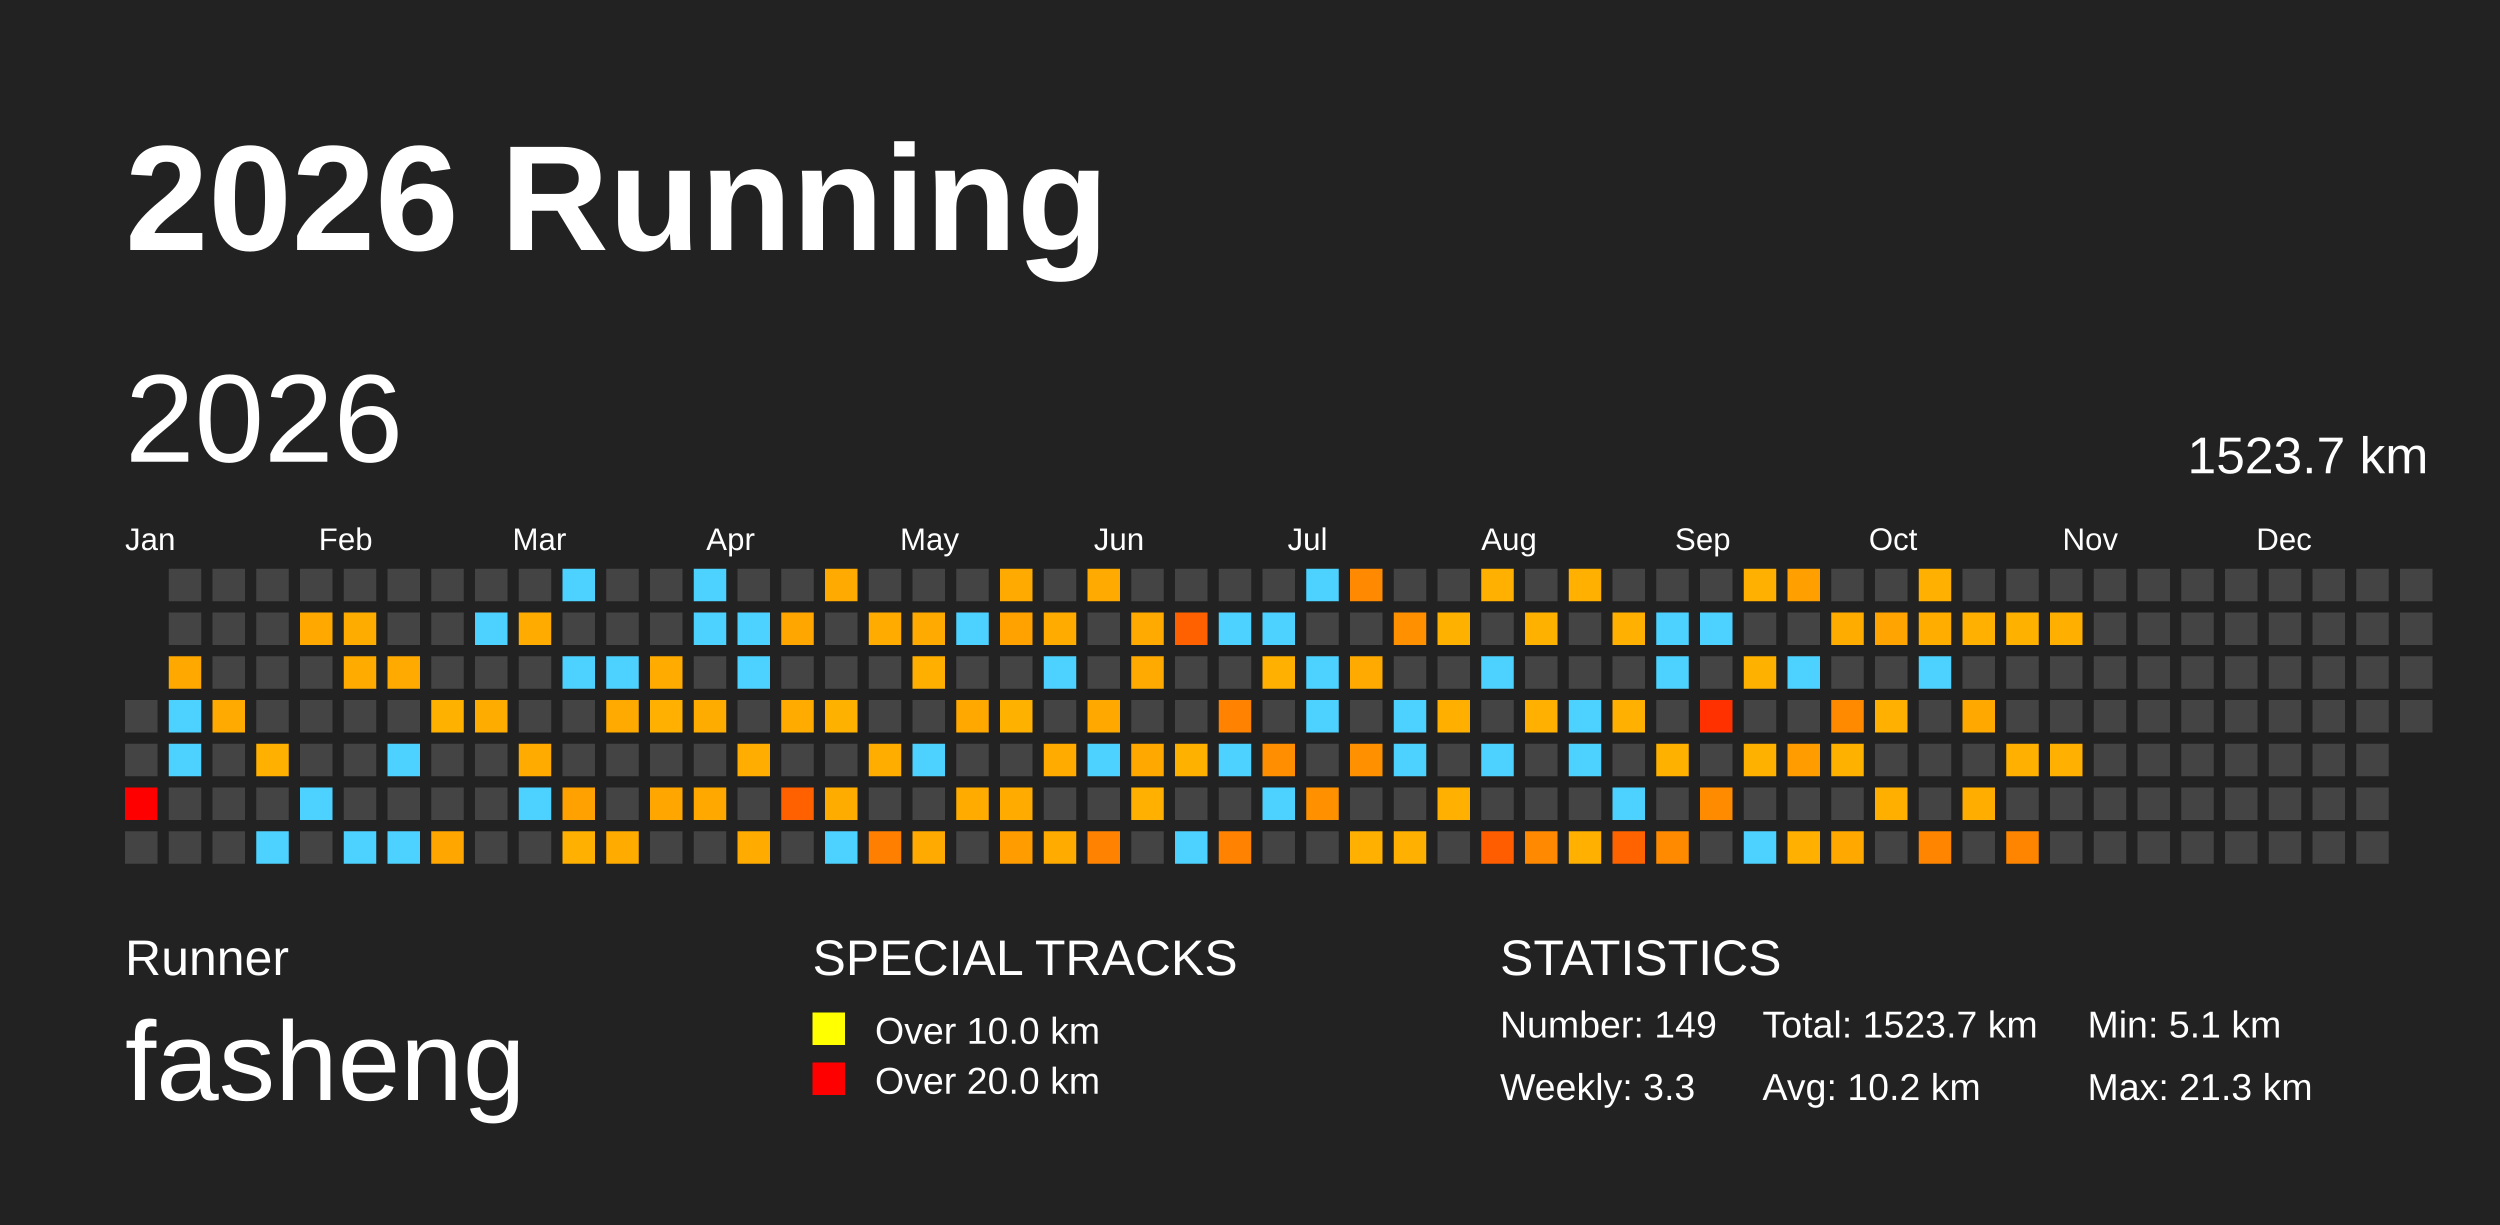
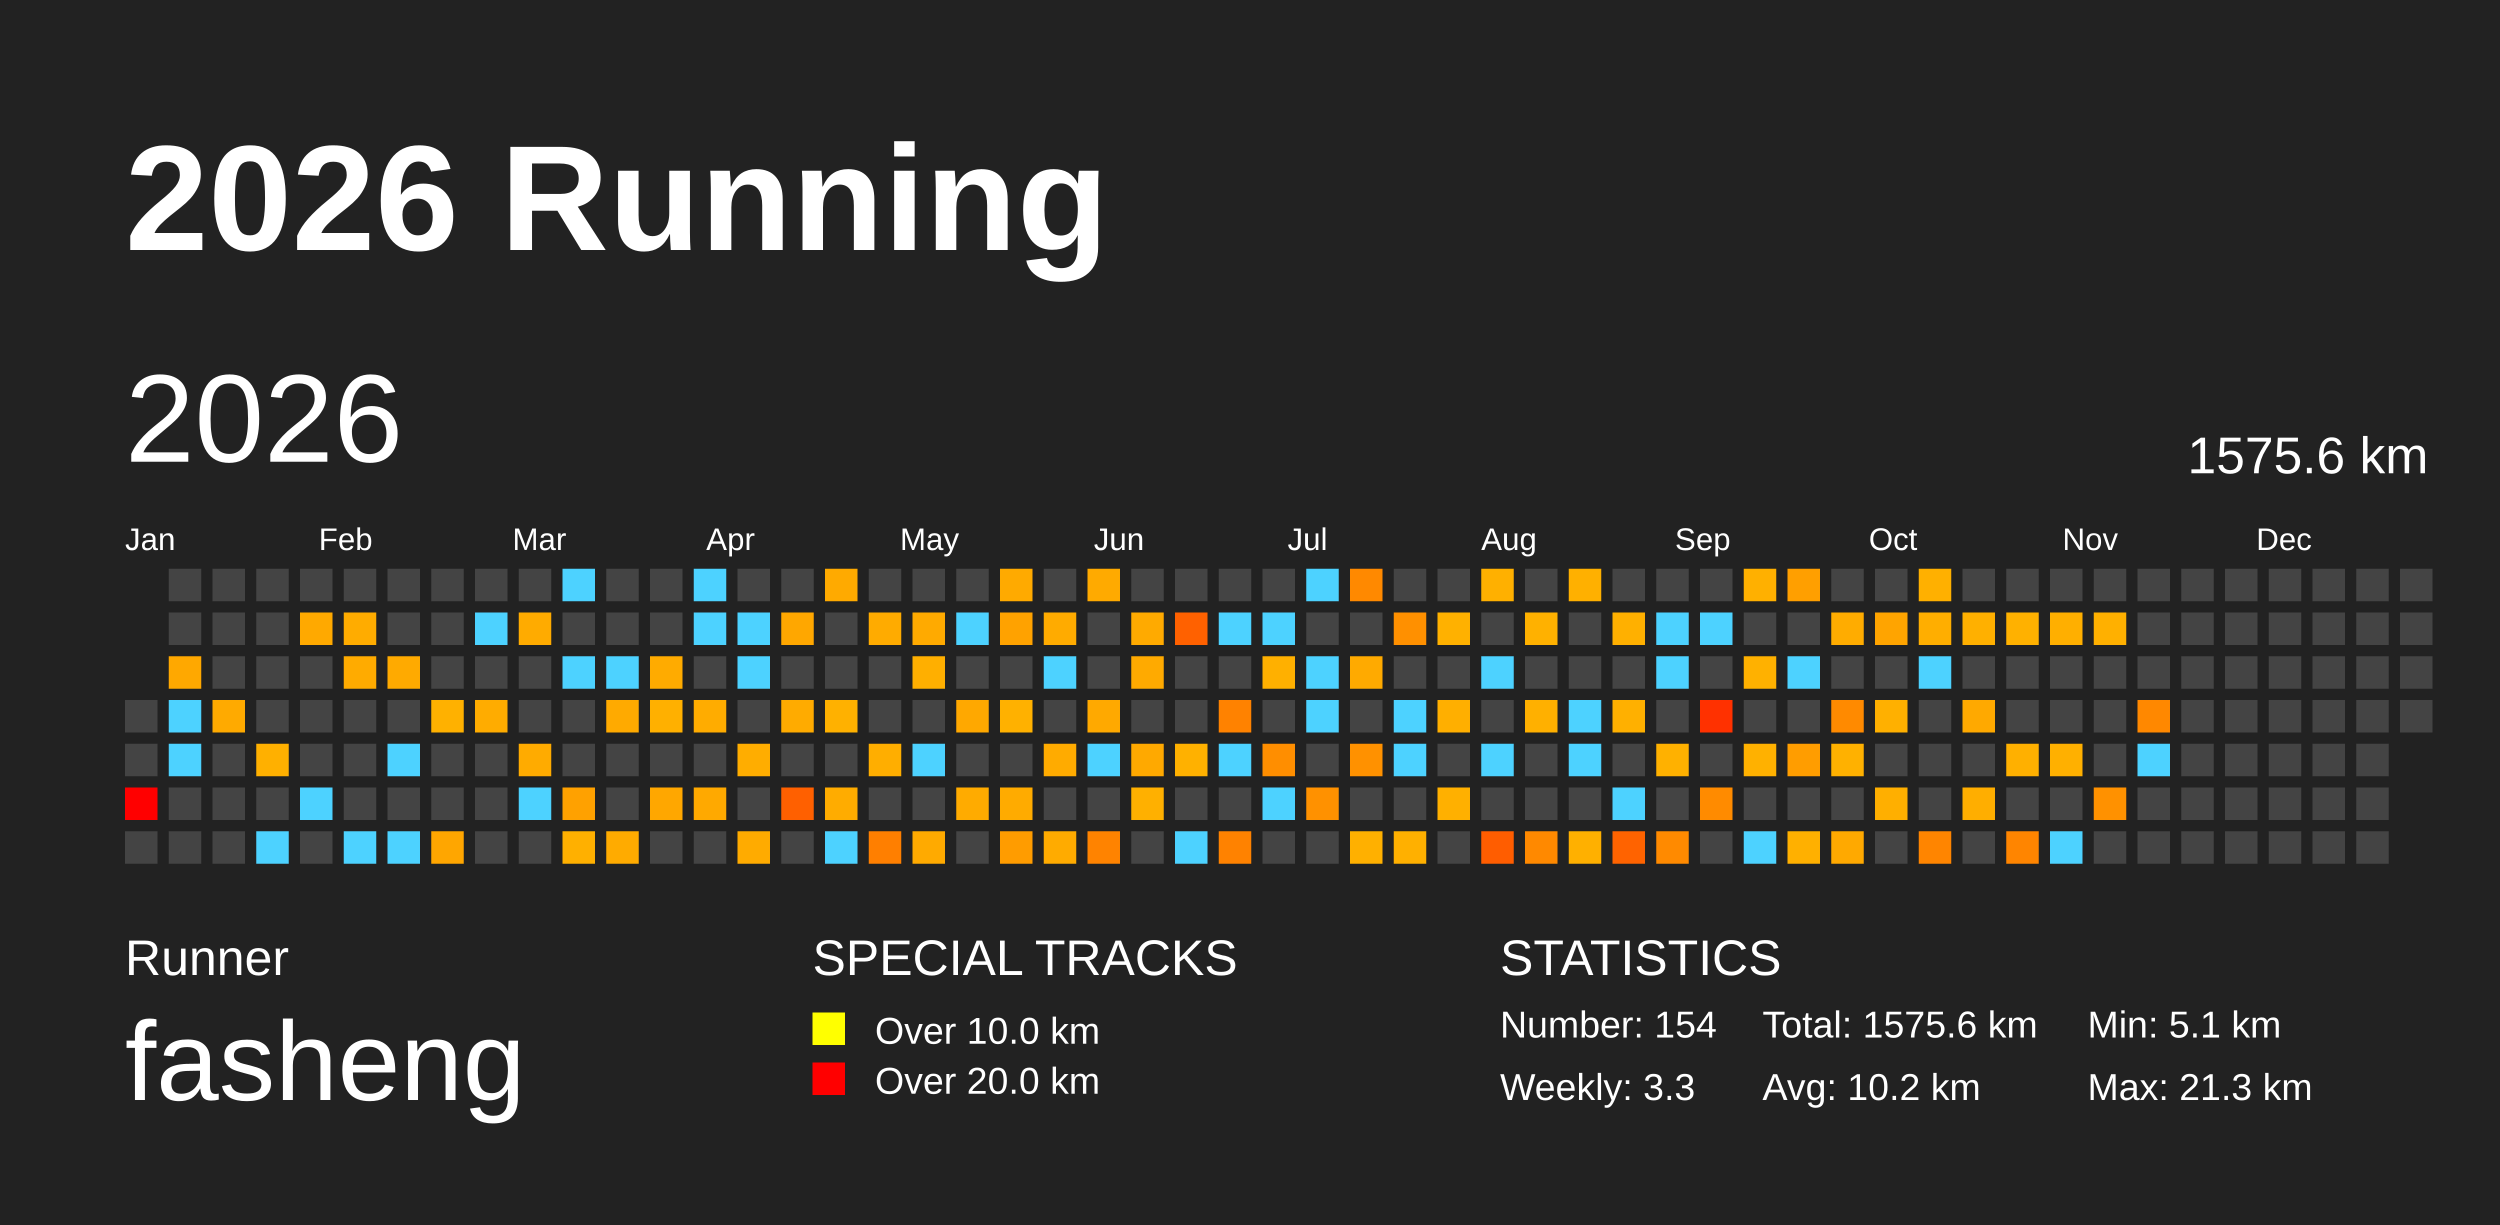
<svg xmlns="http://www.w3.org/2000/svg" baseProfile="full" height="98mm" version="1.1" viewBox="0,0,200,98" width="200mm">
  <defs />
  <rect fill="#222222" height="98" width="200" x="0" y="0" />
  <text fill="#FFFFFF" style="font-size:12px; font-family:Arial; font-weight:bold;" x="10" y="20">2026 Running</text>
  <text fill="#FFFFFF" style="font-size:4px; font-family:Arial" x="10" y="78">Runner</text>
  <text fill="#FFFFFF" style="font-size:9px; font-family:Arial" x="10" y="88">fasheng</text>
  <text fill="#FFFFFF" style="font-size:4px; font-family:Arial" x="65" y="78">SPECIAL TRACKS</text>
  <rect fill="yellow" height="2.6" width="2.6" x="65" y="81" />
  <text fill="#FFFFFF" style="font-size:3px; font-family:Arial" x="70" y="83.5">Over 10.0 km</text>
  <rect fill="red" height="2.6" width="2.6" x="65" y="85" />
  <text fill="#FFFFFF" style="font-size:3px; font-family:Arial" x="70" y="87.5">Over 20.0 km</text>
  <text fill="#FFFFFF" style="font-size:4px; font-family:Arial" x="120" y="78">STATISTICS</text>
-   <text fill="#FFFFFF" style="font-size:3px; font-family:Arial" x="120" y="83">Number: 149</text>
+   <text fill="#FFFFFF" style="font-size:3px; font-family:Arial" x="120" y="83">Number: 154</text>
  <text fill="#FFFFFF" style="font-size:3px; font-family:Arial" x="120" y="88">Weekly: 3.3</text>
-   <text fill="#FFFFFF" style="font-size:3px; font-family:Arial" x="141" y="83">Total: 1523.7 km</text>
+   <text fill="#FFFFFF" style="font-size:3px; font-family:Arial" x="141" y="83">Total: 1575.6 km</text>
  <text fill="#FFFFFF" style="font-size:3px; font-family:Arial" x="141" y="88">Avg: 10.2 km</text>
  <text fill="#FFFFFF" style="font-size:3px; font-family:Arial" x="167" y="83">Min: 5.1 km</text>
  <text fill="#FFFFFF" style="font-size:3px; font-family:Arial" x="167" y="88">Max: 21.3 km</text>
  <text dominant-baseline="hanging" fill="#FFFFFF" style="font-size:10.0px; font-family:Arial;" x="10" y="30">2026</text>
-   <text dominant-baseline="hanging" fill="#FFFFFF" style="font-size:4.125px; font-family:Arial;" x="175" y="35">1523.7 km</text>
+   <text dominant-baseline="hanging" fill="#FFFFFF" style="font-size:4.125px; font-family:Arial;" x="175" y="35">1575.6 km</text>
  <text fill="#FFFFFF" style="font-size:2.5px; font-family:Arial" x="10.0" y="44">Jan</text>
  <text fill="#FFFFFF" style="font-size:2.5px; font-family:Arial" x="25.5" y="44">Feb</text>
  <text fill="#FFFFFF" style="font-size:2.5px; font-family:Arial" x="41.0" y="44">Mar</text>
  <text fill="#FFFFFF" style="font-size:2.5px; font-family:Arial" x="56.5" y="44">Apr</text>
  <text fill="#FFFFFF" style="font-size:2.5px; font-family:Arial" x="72.0" y="44">May</text>
  <text fill="#FFFFFF" style="font-size:2.5px; font-family:Arial" x="87.5" y="44">Jun</text>
  <text fill="#FFFFFF" style="font-size:2.5px; font-family:Arial" x="103.0" y="44">Jul</text>
  <text fill="#FFFFFF" style="font-size:2.5px; font-family:Arial" x="118.5" y="44">Aug</text>
  <text fill="#FFFFFF" style="font-size:2.5px; font-family:Arial" x="134.0" y="44">Sep</text>
  <text fill="#FFFFFF" style="font-size:2.5px; font-family:Arial" x="149.5" y="44">Oct</text>
  <text fill="#FFFFFF" style="font-size:2.5px; font-family:Arial" x="165.0" y="44">Nov</text>
  <text fill="#FFFFFF" style="font-size:2.5px; font-family:Arial" x="180.5" y="44">Dec</text>
  <rect fill="#444444" height="2.6" width="2.6" x="10.0" y="56.0" />
  <rect fill="#444444" height="2.6" width="2.6" x="10.0" y="59.5" />
  <rect fill="red" height="2.6" width="2.6" x="10.0" y="63.0" />
  <rect fill="#444444" height="2.6" width="2.6" x="10.0" y="66.5" />
  <rect fill="#444444" height="2.6" width="2.6" x="13.5" y="45.5" />
  <rect fill="#444444" height="2.6" width="2.6" x="13.5" y="49.0" />
  <rect fill="#ffa800" height="2.6" width="2.6" x="13.5" y="52.5" />
  <rect fill="#4dd2ff" height="2.6" width="2.6" x="13.5" y="56.0" />
  <rect fill="#4dd2ff" height="2.6" width="2.6" x="13.5" y="59.5" />
  <rect fill="#444444" height="2.6" width="2.6" x="13.5" y="63.0" />
  <rect fill="#444444" height="2.6" width="2.6" x="13.5" y="66.5" />
  <rect fill="#444444" height="2.6" width="2.6" x="17.0" y="45.5" />
  <rect fill="#444444" height="2.6" width="2.6" x="17.0" y="49.0" />
  <rect fill="#444444" height="2.6" width="2.6" x="17.0" y="52.5" />
  <rect fill="#ffaa00" height="2.6" width="2.6" x="17.0" y="56.0" />
  <rect fill="#444444" height="2.6" width="2.6" x="17.0" y="59.5" />
  <rect fill="#444444" height="2.6" width="2.6" x="17.0" y="63.0" />
  <rect fill="#444444" height="2.6" width="2.6" x="17.0" y="66.5" />
  <rect fill="#444444" height="2.6" width="2.6" x="20.5" y="45.5" />
  <rect fill="#444444" height="2.6" width="2.6" x="20.5" y="49.0" />
  <rect fill="#444444" height="2.6" width="2.6" x="20.5" y="52.5" />
  <rect fill="#444444" height="2.6" width="2.6" x="20.5" y="56.0" />
  <rect fill="#ffb000" height="2.6" width="2.6" x="20.5" y="59.5" />
  <rect fill="#444444" height="2.6" width="2.6" x="20.5" y="63.0" />
  <rect fill="#4dd2ff" height="2.6" width="2.6" x="20.5" y="66.5" />
  <rect fill="#444444" height="2.6" width="2.6" x="24.0" y="45.5" />
  <rect fill="#ffa900" height="2.6" width="2.6" x="24.0" y="49.0" />
  <rect fill="#444444" height="2.6" width="2.6" x="24.0" y="52.5" />
  <rect fill="#444444" height="2.6" width="2.6" x="24.0" y="56.0" />
  <rect fill="#444444" height="2.6" width="2.6" x="24.0" y="59.5" />
  <rect fill="#4dd2ff" height="2.6" width="2.6" x="24.0" y="63.0" />
  <rect fill="#444444" height="2.6" width="2.6" x="24.0" y="66.5" />
  <rect fill="#444444" height="2.6" width="2.6" x="27.5" y="45.5" />
  <rect fill="#ffac00" height="2.6" width="2.6" x="27.5" y="49.0" />
  <rect fill="#ffab00" height="2.6" width="2.6" x="27.5" y="52.5" />
  <rect fill="#444444" height="2.6" width="2.6" x="27.5" y="56.0" />
  <rect fill="#444444" height="2.6" width="2.6" x="27.5" y="59.5" />
  <rect fill="#444444" height="2.6" width="2.6" x="27.5" y="63.0" />
  <rect fill="#4dd2ff" height="2.6" width="2.6" x="27.5" y="66.5" />
  <rect fill="#444444" height="2.6" width="2.6" x="31.0" y="45.5" />
  <rect fill="#444444" height="2.6" width="2.6" x="31.0" y="49.0" />
  <rect fill="#ffaa00" height="2.6" width="2.6" x="31.0" y="52.5" />
  <rect fill="#444444" height="2.6" width="2.6" x="31.0" y="56.0" />
  <rect fill="#4dd2ff" height="2.6" width="2.6" x="31.0" y="59.5" />
  <rect fill="#444444" height="2.6" width="2.6" x="31.0" y="63.0" />
  <rect fill="#4dd2ff" height="2.6" width="2.6" x="31.0" y="66.5" />
  <rect fill="#444444" height="2.6" width="2.6" x="34.5" y="45.5" />
  <rect fill="#444444" height="2.6" width="2.6" x="34.5" y="49.0" />
  <rect fill="#444444" height="2.6" width="2.6" x="34.5" y="52.5" />
  <rect fill="#ffb100" height="2.6" width="2.6" x="34.5" y="56.0" />
  <rect fill="#444444" height="2.6" width="2.6" x="34.5" y="59.5" />
  <rect fill="#444444" height="2.6" width="2.6" x="34.5" y="63.0" />
  <rect fill="#ffa600" height="2.6" width="2.6" x="34.5" y="66.5" />
  <rect fill="#444444" height="2.6" width="2.6" x="38.0" y="45.5" />
  <rect fill="#4dd2ff" height="2.6" width="2.6" x="38.0" y="49.0" />
  <rect fill="#444444" height="2.6" width="2.6" x="38.0" y="52.5" />
  <rect fill="#ffac00" height="2.6" width="2.6" x="38.0" y="56.0" />
  <rect fill="#444444" height="2.6" width="2.6" x="38.0" y="59.5" />
  <rect fill="#444444" height="2.6" width="2.6" x="38.0" y="63.0" />
  <rect fill="#444444" height="2.6" width="2.6" x="38.0" y="66.5" />
  <rect fill="#444444" height="2.6" width="2.6" x="41.5" y="45.5" />
  <rect fill="#ffab00" height="2.6" width="2.6" x="41.5" y="49.0" />
  <rect fill="#444444" height="2.6" width="2.6" x="41.5" y="52.5" />
  <rect fill="#444444" height="2.6" width="2.6" x="41.5" y="56.0" />
  <rect fill="#ffab00" height="2.6" width="2.6" x="41.5" y="59.5" />
  <rect fill="#4dd2ff" height="2.6" width="2.6" x="41.5" y="63.0" />
  <rect fill="#444444" height="2.6" width="2.6" x="41.5" y="66.5" />
  <rect fill="#4dd2ff" height="2.6" width="2.6" x="45.0" y="45.5" />
  <rect fill="#444444" height="2.6" width="2.6" x="45.0" y="49.0" />
  <rect fill="#4dd2ff" height="2.6" width="2.6" x="45.0" y="52.5" />
  <rect fill="#444444" height="2.6" width="2.6" x="45.0" y="56.0" />
  <rect fill="#444444" height="2.6" width="2.6" x="45.0" y="59.5" />
  <rect fill="#ffa100" height="2.6" width="2.6" x="45.0" y="63.0" />
  <rect fill="#ffb000" height="2.6" width="2.6" x="45.0" y="66.5" />
  <rect fill="#444444" height="2.6" width="2.6" x="48.5" y="45.5" />
  <rect fill="#444444" height="2.6" width="2.6" x="48.5" y="49.0" />
  <rect fill="#4dd2ff" height="2.6" width="2.6" x="48.5" y="52.5" />
  <rect fill="#ffaa00" height="2.6" width="2.6" x="48.5" y="56.0" />
  <rect fill="#444444" height="2.6" width="2.6" x="48.5" y="59.5" />
  <rect fill="#444444" height="2.6" width="2.6" x="48.5" y="63.0" />
  <rect fill="#ffab00" height="2.6" width="2.6" x="48.5" y="66.5" />
  <rect fill="#444444" height="2.6" width="2.6" x="52.0" y="45.5" />
  <rect fill="#444444" height="2.6" width="2.6" x="52.0" y="49.0" />
  <rect fill="#ffab00" height="2.6" width="2.6" x="52.0" y="52.5" />
  <rect fill="#ffb000" height="2.6" width="2.6" x="52.0" y="56.0" />
  <rect fill="#444444" height="2.6" width="2.6" x="52.0" y="59.5" />
  <rect fill="#ffa700" height="2.6" width="2.6" x="52.0" y="63.0" />
  <rect fill="#444444" height="2.6" width="2.6" x="52.0" y="66.5" />
  <rect fill="#4dd2ff" height="2.6" width="2.6" x="55.5" y="45.5" />
  <rect fill="#4dd2ff" height="2.6" width="2.6" x="55.5" y="49.0" />
  <rect fill="#444444" height="2.6" width="2.6" x="55.5" y="52.5" />
  <rect fill="#ffac00" height="2.6" width="2.6" x="55.5" y="56.0" />
  <rect fill="#444444" height="2.6" width="2.6" x="55.5" y="59.5" />
  <rect fill="#ffa900" height="2.6" width="2.6" x="55.5" y="63.0" />
  <rect fill="#444444" height="2.6" width="2.6" x="55.5" y="66.5" />
  <rect fill="#444444" height="2.6" width="2.6" x="59.0" y="45.5" />
  <rect fill="#4dd2ff" height="2.6" width="2.6" x="59.0" y="49.0" />
  <rect fill="#4dd2ff" height="2.6" width="2.6" x="59.0" y="52.5" />
  <rect fill="#444444" height="2.6" width="2.6" x="59.0" y="56.0" />
  <rect fill="#ffad00" height="2.6" width="2.6" x="59.0" y="59.5" />
  <rect fill="#444444" height="2.6" width="2.6" x="59.0" y="63.0" />
  <rect fill="#ffab00" height="2.6" width="2.6" x="59.0" y="66.5" />
  <rect fill="#444444" height="2.6" width="2.6" x="62.5" y="45.5" />
  <rect fill="#ffa700" height="2.6" width="2.6" x="62.5" y="49.0" />
  <rect fill="#444444" height="2.6" width="2.6" x="62.5" y="52.5" />
  <rect fill="#ffab00" height="2.6" width="2.6" x="62.5" y="56.0" />
  <rect fill="#444444" height="2.6" width="2.6" x="62.5" y="59.5" />
  <rect fill="#ff6000" height="2.6" width="2.6" x="62.5" y="63.0" />
  <rect fill="#444444" height="2.6" width="2.6" x="62.5" y="66.5" />
  <rect fill="#ffaa00" height="2.6" width="2.6" x="66.0" y="45.5" />
  <rect fill="#444444" height="2.6" width="2.6" x="66.0" y="49.0" />
  <rect fill="#444444" height="2.6" width="2.6" x="66.0" y="52.5" />
  <rect fill="#ffb100" height="2.6" width="2.6" x="66.0" y="56.0" />
  <rect fill="#444444" height="2.6" width="2.6" x="66.0" y="59.5" />
  <rect fill="#ffac00" height="2.6" width="2.6" x="66.0" y="63.0" />
  <rect fill="#4dd2ff" height="2.6" width="2.6" x="66.0" y="66.5" />
  <rect fill="#444444" height="2.6" width="2.6" x="69.5" y="45.5" />
  <rect fill="#ffab00" height="2.6" width="2.6" x="69.5" y="49.0" />
  <rect fill="#444444" height="2.6" width="2.6" x="69.5" y="52.5" />
  <rect fill="#444444" height="2.6" width="2.6" x="69.5" y="56.0" />
  <rect fill="#ffae00" height="2.6" width="2.6" x="69.5" y="59.5" />
  <rect fill="#444444" height="2.6" width="2.6" x="69.5" y="63.0" />
  <rect fill="#ff7f00" height="2.6" width="2.6" x="69.5" y="66.5" />
  <rect fill="#444444" height="2.6" width="2.6" x="73.0" y="45.5" />
  <rect fill="#ffaa00" height="2.6" width="2.6" x="73.0" y="49.0" />
  <rect fill="#ffaf00" height="2.6" width="2.6" x="73.0" y="52.5" />
  <rect fill="#444444" height="2.6" width="2.6" x="73.0" y="56.0" />
  <rect fill="#4dd2ff" height="2.6" width="2.6" x="73.0" y="59.5" />
  <rect fill="#444444" height="2.6" width="2.6" x="73.0" y="63.0" />
  <rect fill="#ffaa00" height="2.6" width="2.6" x="73.0" y="66.5" />
  <rect fill="#444444" height="2.6" width="2.6" x="76.5" y="45.5" />
  <rect fill="#4dd2ff" height="2.6" width="2.6" x="76.5" y="49.0" />
  <rect fill="#444444" height="2.6" width="2.6" x="76.5" y="52.5" />
  <rect fill="#ffa800" height="2.6" width="2.6" x="76.5" y="56.0" />
  <rect fill="#444444" height="2.6" width="2.6" x="76.5" y="59.5" />
  <rect fill="#ffab00" height="2.6" width="2.6" x="76.5" y="63.0" />
  <rect fill="#444444" height="2.6" width="2.6" x="76.5" y="66.5" />
  <rect fill="#ffaa00" height="2.6" width="2.6" x="80.0" y="45.5" />
  <rect fill="#ffa200" height="2.6" width="2.6" x="80.0" y="49.0" />
  <rect fill="#444444" height="2.6" width="2.6" x="80.0" y="52.5" />
  <rect fill="#ffb100" height="2.6" width="2.6" x="80.0" y="56.0" />
  <rect fill="#444444" height="2.6" width="2.6" x="80.0" y="59.5" />
  <rect fill="#ffab00" height="2.6" width="2.6" x="80.0" y="63.0" />
  <rect fill="#ff9c00" height="2.6" width="2.6" x="80.0" y="66.5" />
  <rect fill="#444444" height="2.6" width="2.6" x="83.5" y="45.5" />
  <rect fill="#ffab00" height="2.6" width="2.6" x="83.5" y="49.0" />
  <rect fill="#4dd2ff" height="2.6" width="2.6" x="83.5" y="52.5" />
  <rect fill="#444444" height="2.6" width="2.6" x="83.5" y="56.0" />
  <rect fill="#ffab00" height="2.6" width="2.6" x="83.5" y="59.5" />
  <rect fill="#444444" height="2.6" width="2.6" x="83.5" y="63.0" />
  <rect fill="#ffab00" height="2.6" width="2.6" x="83.5" y="66.5" />
  <rect fill="#ffaa00" height="2.6" width="2.6" x="87.0" y="45.5" />
  <rect fill="#444444" height="2.6" width="2.6" x="87.0" y="49.0" />
  <rect fill="#444444" height="2.6" width="2.6" x="87.0" y="52.5" />
  <rect fill="#ffa900" height="2.6" width="2.6" x="87.0" y="56.0" />
  <rect fill="#4dd2ff" height="2.6" width="2.6" x="87.0" y="59.5" />
  <rect fill="#444444" height="2.6" width="2.6" x="87.0" y="63.0" />
  <rect fill="#ff8300" height="2.6" width="2.6" x="87.0" y="66.5" />
  <rect fill="#444444" height="2.6" width="2.6" x="90.5" y="45.5" />
  <rect fill="#ffaa00" height="2.6" width="2.6" x="90.5" y="49.0" />
  <rect fill="#ffaa00" height="2.6" width="2.6" x="90.5" y="52.5" />
  <rect fill="#444444" height="2.6" width="2.6" x="90.5" y="56.0" />
  <rect fill="#ffa900" height="2.6" width="2.6" x="90.5" y="59.5" />
  <rect fill="#ffb000" height="2.6" width="2.6" x="90.5" y="63.0" />
  <rect fill="#444444" height="2.6" width="2.6" x="90.5" y="66.5" />
  <rect fill="#444444" height="2.6" width="2.6" x="94.0" y="45.5" />
  <rect fill="#ff6100" height="2.6" width="2.6" x="94.0" y="49.0" />
  <rect fill="#444444" height="2.6" width="2.6" x="94.0" y="52.5" />
  <rect fill="#444444" height="2.6" width="2.6" x="94.0" y="56.0" />
  <rect fill="#ffb100" height="2.6" width="2.6" x="94.0" y="59.5" />
  <rect fill="#444444" height="2.6" width="2.6" x="94.0" y="63.0" />
  <rect fill="#4dd2ff" height="2.6" width="2.6" x="94.0" y="66.5" />
  <rect fill="#444444" height="2.6" width="2.6" x="97.5" y="45.5" />
  <rect fill="#4dd2ff" height="2.6" width="2.6" x="97.5" y="49.0" />
  <rect fill="#444444" height="2.6" width="2.6" x="97.5" y="52.5" />
  <rect fill="#ff8200" height="2.6" width="2.6" x="97.5" y="56.0" />
  <rect fill="#4dd2ff" height="2.6" width="2.6" x="97.5" y="59.5" />
  <rect fill="#444444" height="2.6" width="2.6" x="97.5" y="63.0" />
  <rect fill="#ff8200" height="2.6" width="2.6" x="97.5" y="66.5" />
  <rect fill="#444444" height="2.6" width="2.6" x="101.0" y="45.5" />
  <rect fill="#4dd2ff" height="2.6" width="2.6" x="101.0" y="49.0" />
  <rect fill="#ffb000" height="2.6" width="2.6" x="101.0" y="52.5" />
  <rect fill="#444444" height="2.6" width="2.6" x="101.0" y="56.0" />
  <rect fill="#ff8e00" height="2.6" width="2.6" x="101.0" y="59.5" />
  <rect fill="#4dd2ff" height="2.6" width="2.6" x="101.0" y="63.0" />
  <rect fill="#444444" height="2.6" width="2.6" x="101.0" y="66.5" />
  <rect fill="#4dd2ff" height="2.6" width="2.6" x="104.5" y="45.5" />
  <rect fill="#444444" height="2.6" width="2.6" x="104.5" y="49.0" />
  <rect fill="#4dd2ff" height="2.6" width="2.6" x="104.5" y="52.5" />
  <rect fill="#4dd2ff" height="2.6" width="2.6" x="104.5" y="56.0" />
  <rect fill="#444444" height="2.6" width="2.6" x="104.5" y="59.5" />
  <rect fill="#ff9100" height="2.6" width="2.6" x="104.5" y="63.0" />
  <rect fill="#444444" height="2.6" width="2.6" x="104.5" y="66.5" />
  <rect fill="#ff8900" height="2.6" width="2.6" x="108.0" y="45.5" />
  <rect fill="#444444" height="2.6" width="2.6" x="108.0" y="49.0" />
  <rect fill="#ffaa00" height="2.6" width="2.6" x="108.0" y="52.5" />
  <rect fill="#444444" height="2.6" width="2.6" x="108.0" y="56.0" />
  <rect fill="#ff9100" height="2.6" width="2.6" x="108.0" y="59.5" />
  <rect fill="#444444" height="2.6" width="2.6" x="108.0" y="63.0" />
  <rect fill="#ffb000" height="2.6" width="2.6" x="108.0" y="66.5" />
  <rect fill="#444444" height="2.6" width="2.6" x="111.5" y="45.5" />
  <rect fill="#ff9000" height="2.6" width="2.6" x="111.5" y="49.0" />
  <rect fill="#444444" height="2.6" width="2.6" x="111.5" y="52.5" />
  <rect fill="#4dd2ff" height="2.6" width="2.6" x="111.5" y="56.0" />
  <rect fill="#4dd2ff" height="2.6" width="2.6" x="111.5" y="59.5" />
  <rect fill="#444444" height="2.6" width="2.6" x="111.5" y="63.0" />
  <rect fill="#ffb000" height="2.6" width="2.6" x="111.5" y="66.5" />
  <rect fill="#444444" height="2.6" width="2.6" x="115.0" y="45.5" />
  <rect fill="#ffb100" height="2.6" width="2.6" x="115.0" y="49.0" />
  <rect fill="#444444" height="2.6" width="2.6" x="115.0" y="52.5" />
  <rect fill="#ffaf00" height="2.6" width="2.6" x="115.0" y="56.0" />
  <rect fill="#444444" height="2.6" width="2.6" x="115.0" y="59.5" />
  <rect fill="#ffb000" height="2.6" width="2.6" x="115.0" y="63.0" />
  <rect fill="#444444" height="2.6" width="2.6" x="115.0" y="66.5" />
  <rect fill="#ffb000" height="2.6" width="2.6" x="118.5" y="45.5" />
  <rect fill="#444444" height="2.6" width="2.6" x="118.5" y="49.0" />
  <rect fill="#4dd2ff" height="2.6" width="2.6" x="118.5" y="52.5" />
  <rect fill="#444444" height="2.6" width="2.6" x="118.5" y="56.0" />
  <rect fill="#4dd2ff" height="2.6" width="2.6" x="118.5" y="59.5" />
  <rect fill="#444444" height="2.6" width="2.6" x="118.5" y="63.0" />
  <rect fill="#ff5d00" height="2.6" width="2.6" x="118.5" y="66.5" />
  <rect fill="#444444" height="2.6" width="2.6" x="122.0" y="45.5" />
  <rect fill="#ffb100" height="2.6" width="2.6" x="122.0" y="49.0" />
  <rect fill="#444444" height="2.6" width="2.6" x="122.0" y="52.5" />
  <rect fill="#ffb000" height="2.6" width="2.6" x="122.0" y="56.0" />
  <rect fill="#444444" height="2.6" width="2.6" x="122.0" y="59.5" />
  <rect fill="#444444" height="2.6" width="2.6" x="122.0" y="63.0" />
  <rect fill="#ff8900" height="2.6" width="2.6" x="122.0" y="66.5" />
  <rect fill="#ffb000" height="2.6" width="2.6" x="125.5" y="45.5" />
  <rect fill="#444444" height="2.6" width="2.6" x="125.5" y="49.0" />
  <rect fill="#444444" height="2.6" width="2.6" x="125.5" y="52.5" />
  <rect fill="#4dd2ff" height="2.6" width="2.6" x="125.5" y="56.0" />
  <rect fill="#4dd2ff" height="2.6" width="2.6" x="125.5" y="59.5" />
  <rect fill="#444444" height="2.6" width="2.6" x="125.5" y="63.0" />
  <rect fill="#ffb000" height="2.6" width="2.6" x="125.5" y="66.5" />
  <rect fill="#444444" height="2.6" width="2.6" x="129.0" y="45.5" />
  <rect fill="#ffb000" height="2.6" width="2.6" x="129.0" y="49.0" />
  <rect fill="#444444" height="2.6" width="2.6" x="129.0" y="52.5" />
  <rect fill="#ffb000" height="2.6" width="2.6" x="129.0" y="56.0" />
  <rect fill="#444444" height="2.6" width="2.6" x="129.0" y="59.5" />
  <rect fill="#4dd2ff" height="2.6" width="2.6" x="129.0" y="63.0" />
  <rect fill="#ff6300" height="2.6" width="2.6" x="129.0" y="66.5" />
  <rect fill="#444444" height="2.6" width="2.6" x="132.5" y="45.5" />
  <rect fill="#4dd2ff" height="2.6" width="2.6" x="132.5" y="49.0" />
  <rect fill="#4dd2ff" height="2.6" width="2.6" x="132.5" y="52.5" />
  <rect fill="#444444" height="2.6" width="2.6" x="132.5" y="56.0" />
  <rect fill="#ffb100" height="2.6" width="2.6" x="132.5" y="59.5" />
  <rect fill="#444444" height="2.6" width="2.6" x="132.5" y="63.0" />
  <rect fill="#ff8a00" height="2.6" width="2.6" x="132.5" y="66.5" />
  <rect fill="#444444" height="2.6" width="2.6" x="136.0" y="45.5" />
  <rect fill="#4dd2ff" height="2.6" width="2.6" x="136.0" y="49.0" />
  <rect fill="#444444" height="2.6" width="2.6" x="136.0" y="52.5" />
  <rect fill="#ff3100" height="2.6" width="2.6" x="136.0" y="56.0" />
  <rect fill="#444444" height="2.6" width="2.6" x="136.0" y="59.5" />
  <rect fill="#ff8b00" height="2.6" width="2.6" x="136.0" y="63.0" />
  <rect fill="#444444" height="2.6" width="2.6" x="136.0" y="66.5" />
  <rect fill="#ffb000" height="2.6" width="2.6" x="139.5" y="45.5" />
  <rect fill="#444444" height="2.6" width="2.6" x="139.5" y="49.0" />
  <rect fill="#ffb100" height="2.6" width="2.6" x="139.5" y="52.5" />
  <rect fill="#444444" height="2.6" width="2.6" x="139.5" y="56.0" />
  <rect fill="#ffb100" height="2.6" width="2.6" x="139.5" y="59.5" />
  <rect fill="#444444" height="2.6" width="2.6" x="139.5" y="63.0" />
  <rect fill="#4dd2ff" height="2.6" width="2.6" x="139.5" y="66.5" />
  <rect fill="#ff9f00" height="2.6" width="2.6" x="143.0" y="45.5" />
  <rect fill="#444444" height="2.6" width="2.6" x="143.0" y="49.0" />
  <rect fill="#4dd2ff" height="2.6" width="2.6" x="143.0" y="52.5" />
  <rect fill="#444444" height="2.6" width="2.6" x="143.0" y="56.0" />
  <rect fill="#ff9d00" height="2.6" width="2.6" x="143.0" y="59.5" />
  <rect fill="#444444" height="2.6" width="2.6" x="143.0" y="63.0" />
  <rect fill="#ffb000" height="2.6" width="2.6" x="143.0" y="66.5" />
  <rect fill="#444444" height="2.6" width="2.6" x="146.5" y="45.5" />
  <rect fill="#ffac00" height="2.6" width="2.6" x="146.5" y="49.0" />
  <rect fill="#444444" height="2.6" width="2.6" x="146.5" y="52.5" />
  <rect fill="#ff8a00" height="2.6" width="2.6" x="146.5" y="56.0" />
  <rect fill="#ffb100" height="2.6" width="2.6" x="146.5" y="59.5" />
  <rect fill="#444444" height="2.6" width="2.6" x="146.5" y="63.0" />
  <rect fill="#ffa900" height="2.6" width="2.6" x="146.5" y="66.5" />
  <rect fill="#444444" height="2.6" width="2.6" x="150.0" y="45.5" />
  <rect fill="#ffa400" height="2.6" width="2.6" x="150.0" y="49.0" />
  <rect fill="#444444" height="2.6" width="2.6" x="150.0" y="52.5" />
  <rect fill="#ffb000" height="2.6" width="2.6" x="150.0" y="56.0" />
  <rect fill="#444444" height="2.6" width="2.6" x="150.0" y="59.5" />
  <rect fill="#ffaf00" height="2.6" width="2.6" x="150.0" y="63.0" />
  <rect fill="#444444" height="2.6" width="2.6" x="150.0" y="66.5" />
  <rect fill="#ffb000" height="2.6" width="2.6" x="153.5" y="45.5" />
  <rect fill="#ffae00" height="2.6" width="2.6" x="153.5" y="49.0" />
  <rect fill="#4dd2ff" height="2.6" width="2.6" x="153.5" y="52.5" />
  <rect fill="#444444" height="2.6" width="2.6" x="153.5" y="56.0" />
  <rect fill="#444444" height="2.6" width="2.6" x="153.5" y="59.5" />
  <rect fill="#444444" height="2.6" width="2.6" x="153.5" y="63.0" />
  <rect fill="#ff8500" height="2.6" width="2.6" x="153.5" y="66.5" />
  <rect fill="#444444" height="2.6" width="2.6" x="157.0" y="45.5" />
  <rect fill="#ffb000" height="2.6" width="2.6" x="157.0" y="49.0" />
  <rect fill="#444444" height="2.6" width="2.6" x="157.0" y="52.5" />
  <rect fill="#ffa900" height="2.6" width="2.6" x="157.0" y="56.0" />
  <rect fill="#444444" height="2.6" width="2.6" x="157.0" y="59.5" />
  <rect fill="#ffae00" height="2.6" width="2.6" x="157.0" y="63.0" />
  <rect fill="#444444" height="2.6" width="2.6" x="157.0" y="66.5" />
  <rect fill="#444444" height="2.6" width="2.6" x="160.5" y="45.5" />
  <rect fill="#ffb100" height="2.6" width="2.6" x="160.5" y="49.0" />
  <rect fill="#444444" height="2.6" width="2.6" x="160.5" y="52.5" />
  <rect fill="#444444" height="2.6" width="2.6" x="160.5" y="56.0" />
  <rect fill="#ffb000" height="2.6" width="2.6" x="160.5" y="59.5" />
  <rect fill="#444444" height="2.6" width="2.6" x="160.5" y="63.0" />
  <rect fill="#ff8500" height="2.6" width="2.6" x="160.5" y="66.5" />
  <rect fill="#444444" height="2.6" width="2.6" x="164.0" y="45.5" />
  <rect fill="#ffaf00" height="2.6" width="2.6" x="164.0" y="49.0" />
  <rect fill="#444444" height="2.6" width="2.6" x="164.0" y="52.5" />
  <rect fill="#444444" height="2.6" width="2.6" x="164.0" y="56.0" />
  <rect fill="#ffb000" height="2.6" width="2.6" x="164.0" y="59.5" />
  <rect fill="#444444" height="2.6" width="2.6" x="164.0" y="63.0" />
-   <rect fill="#444444" height="2.6" width="2.6" x="164.0" y="66.5" />
+   <rect fill="#4dd2ff" height="2.6" width="2.6" x="164.0" y="66.5" />
  <rect fill="#444444" height="2.6" width="2.6" x="167.5" y="45.5" />
-   <rect fill="#444444" height="2.6" width="2.6" x="167.5" y="49.0" />
+   <rect fill="#ffb000" height="2.6" width="2.6" x="167.5" y="49.0" />
  <rect fill="#444444" height="2.6" width="2.6" x="167.5" y="52.5" />
  <rect fill="#444444" height="2.6" width="2.6" x="167.5" y="56.0" />
  <rect fill="#444444" height="2.6" width="2.6" x="167.5" y="59.5" />
-   <rect fill="#444444" height="2.6" width="2.6" x="167.5" y="63.0" />
+   <rect fill="#ff9100" height="2.6" width="2.6" x="167.5" y="63.0" />
  <rect fill="#444444" height="2.6" width="2.6" x="167.5" y="66.5" />
  <rect fill="#444444" height="2.6" width="2.6" x="171.0" y="45.5" />
  <rect fill="#444444" height="2.6" width="2.6" x="171.0" y="49.0" />
  <rect fill="#444444" height="2.6" width="2.6" x="171.0" y="52.5" />
-   <rect fill="#444444" height="2.6" width="2.6" x="171.0" y="56.0" />
-   <rect fill="#444444" height="2.6" width="2.6" x="171.0" y="59.5" />
+   <rect fill="#ff8800" height="2.6" width="2.6" x="171.0" y="56.0" />
+   <rect fill="#4dd2ff" height="2.6" width="2.6" x="171.0" y="59.5" />
  <rect fill="#444444" height="2.6" width="2.6" x="171.0" y="63.0" />
  <rect fill="#444444" height="2.6" width="2.6" x="171.0" y="66.5" />
  <rect fill="#444444" height="2.6" width="2.6" x="174.5" y="45.5" />
  <rect fill="#444444" height="2.6" width="2.6" x="174.5" y="49.0" />
  <rect fill="#444444" height="2.6" width="2.6" x="174.5" y="52.5" />
  <rect fill="#444444" height="2.6" width="2.6" x="174.5" y="56.0" />
  <rect fill="#444444" height="2.6" width="2.6" x="174.5" y="59.5" />
  <rect fill="#444444" height="2.6" width="2.6" x="174.5" y="63.0" />
  <rect fill="#444444" height="2.6" width="2.6" x="174.5" y="66.5" />
  <rect fill="#444444" height="2.6" width="2.6" x="178.0" y="45.5" />
  <rect fill="#444444" height="2.6" width="2.6" x="178.0" y="49.0" />
  <rect fill="#444444" height="2.6" width="2.6" x="178.0" y="52.5" />
  <rect fill="#444444" height="2.6" width="2.6" x="178.0" y="56.0" />
  <rect fill="#444444" height="2.6" width="2.6" x="178.0" y="59.5" />
  <rect fill="#444444" height="2.6" width="2.6" x="178.0" y="63.0" />
  <rect fill="#444444" height="2.6" width="2.6" x="178.0" y="66.5" />
  <rect fill="#444444" height="2.6" width="2.6" x="181.5" y="45.5" />
  <rect fill="#444444" height="2.6" width="2.6" x="181.5" y="49.0" />
  <rect fill="#444444" height="2.6" width="2.6" x="181.5" y="52.5" />
  <rect fill="#444444" height="2.6" width="2.6" x="181.5" y="56.0" />
  <rect fill="#444444" height="2.6" width="2.6" x="181.5" y="59.5" />
  <rect fill="#444444" height="2.6" width="2.6" x="181.5" y="63.0" />
  <rect fill="#444444" height="2.6" width="2.6" x="181.5" y="66.5" />
  <rect fill="#444444" height="2.6" width="2.6" x="185.0" y="45.5" />
  <rect fill="#444444" height="2.6" width="2.6" x="185.0" y="49.0" />
  <rect fill="#444444" height="2.6" width="2.6" x="185.0" y="52.5" />
  <rect fill="#444444" height="2.6" width="2.6" x="185.0" y="56.0" />
  <rect fill="#444444" height="2.6" width="2.6" x="185.0" y="59.5" />
  <rect fill="#444444" height="2.6" width="2.6" x="185.0" y="63.0" />
  <rect fill="#444444" height="2.6" width="2.6" x="185.0" y="66.5" />
  <rect fill="#444444" height="2.6" width="2.6" x="188.5" y="45.5" />
  <rect fill="#444444" height="2.6" width="2.6" x="188.5" y="49.0" />
  <rect fill="#444444" height="2.6" width="2.6" x="188.5" y="52.5" />
  <rect fill="#444444" height="2.6" width="2.6" x="188.5" y="56.0" />
  <rect fill="#444444" height="2.6" width="2.6" x="188.5" y="59.5" />
  <rect fill="#444444" height="2.6" width="2.6" x="188.5" y="63.0" />
  <rect fill="#444444" height="2.6" width="2.6" x="188.5" y="66.5" />
  <rect fill="#444444" height="2.6" width="2.6" x="192.0" y="45.5" />
  <rect fill="#444444" height="2.6" width="2.6" x="192.0" y="49.0" />
  <rect fill="#444444" height="2.6" width="2.6" x="192.0" y="52.5" />
  <rect fill="#444444" height="2.6" width="2.6" x="192.0" y="56.0" />
</svg>
